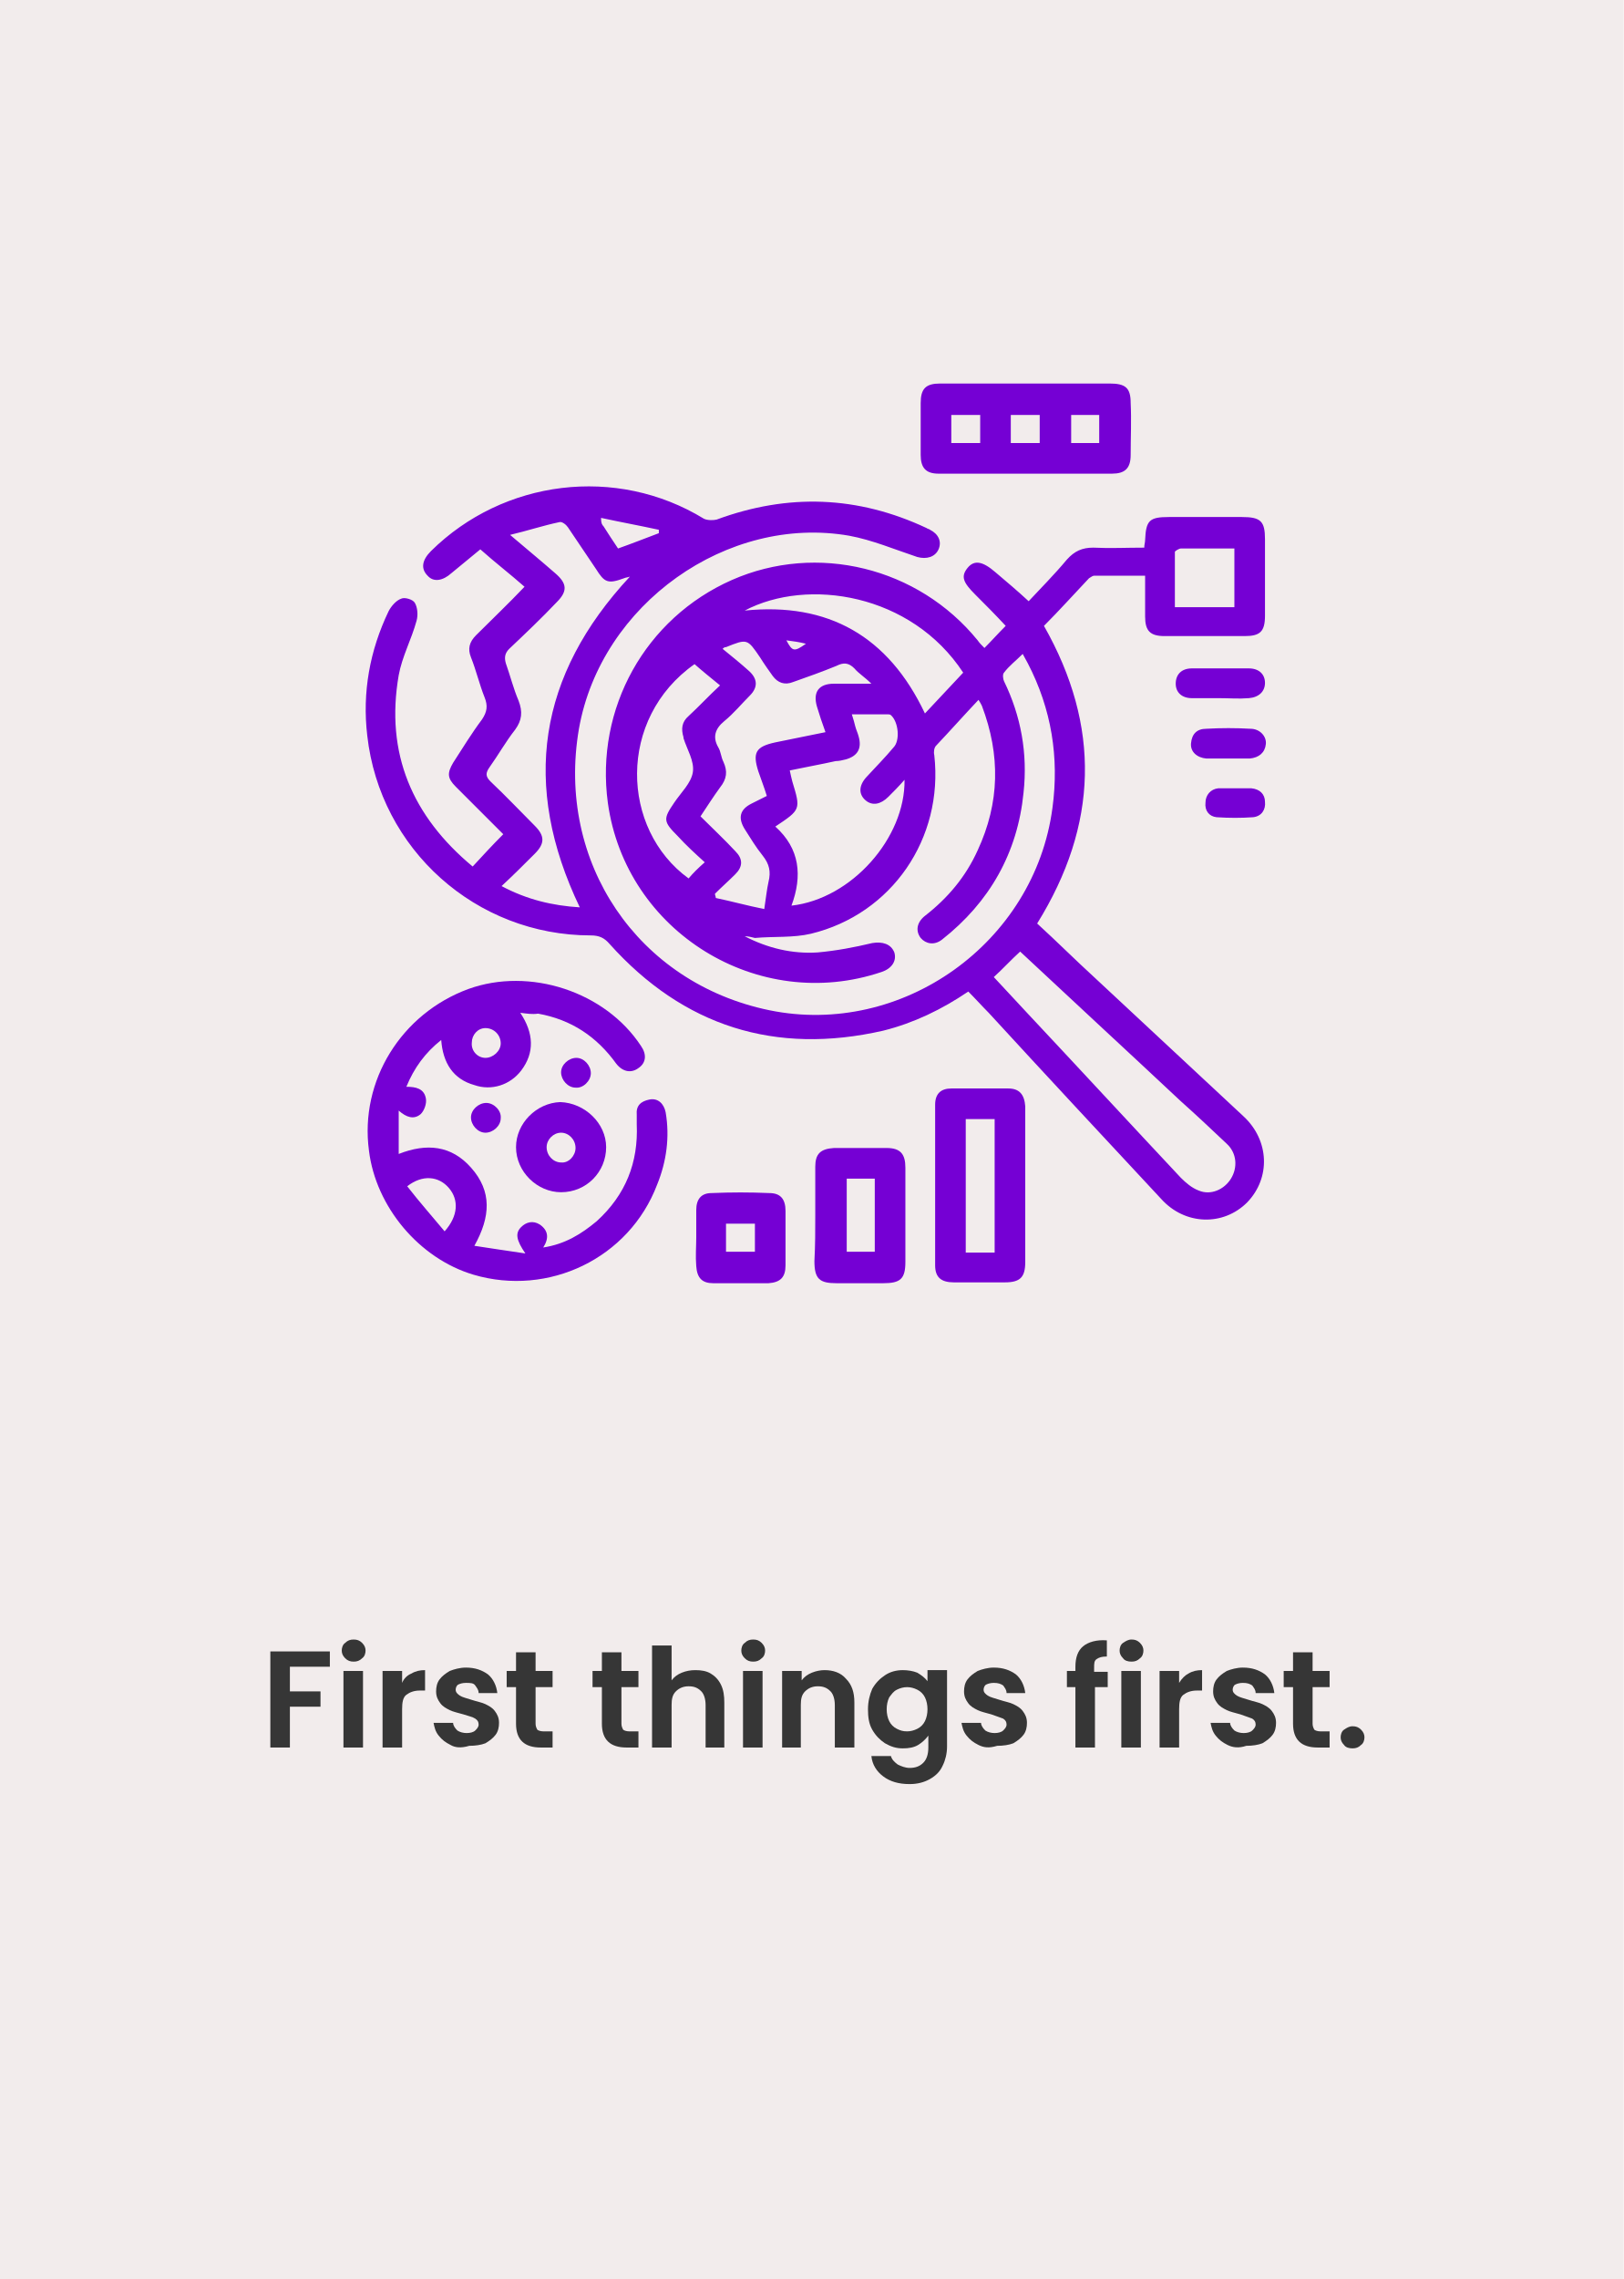
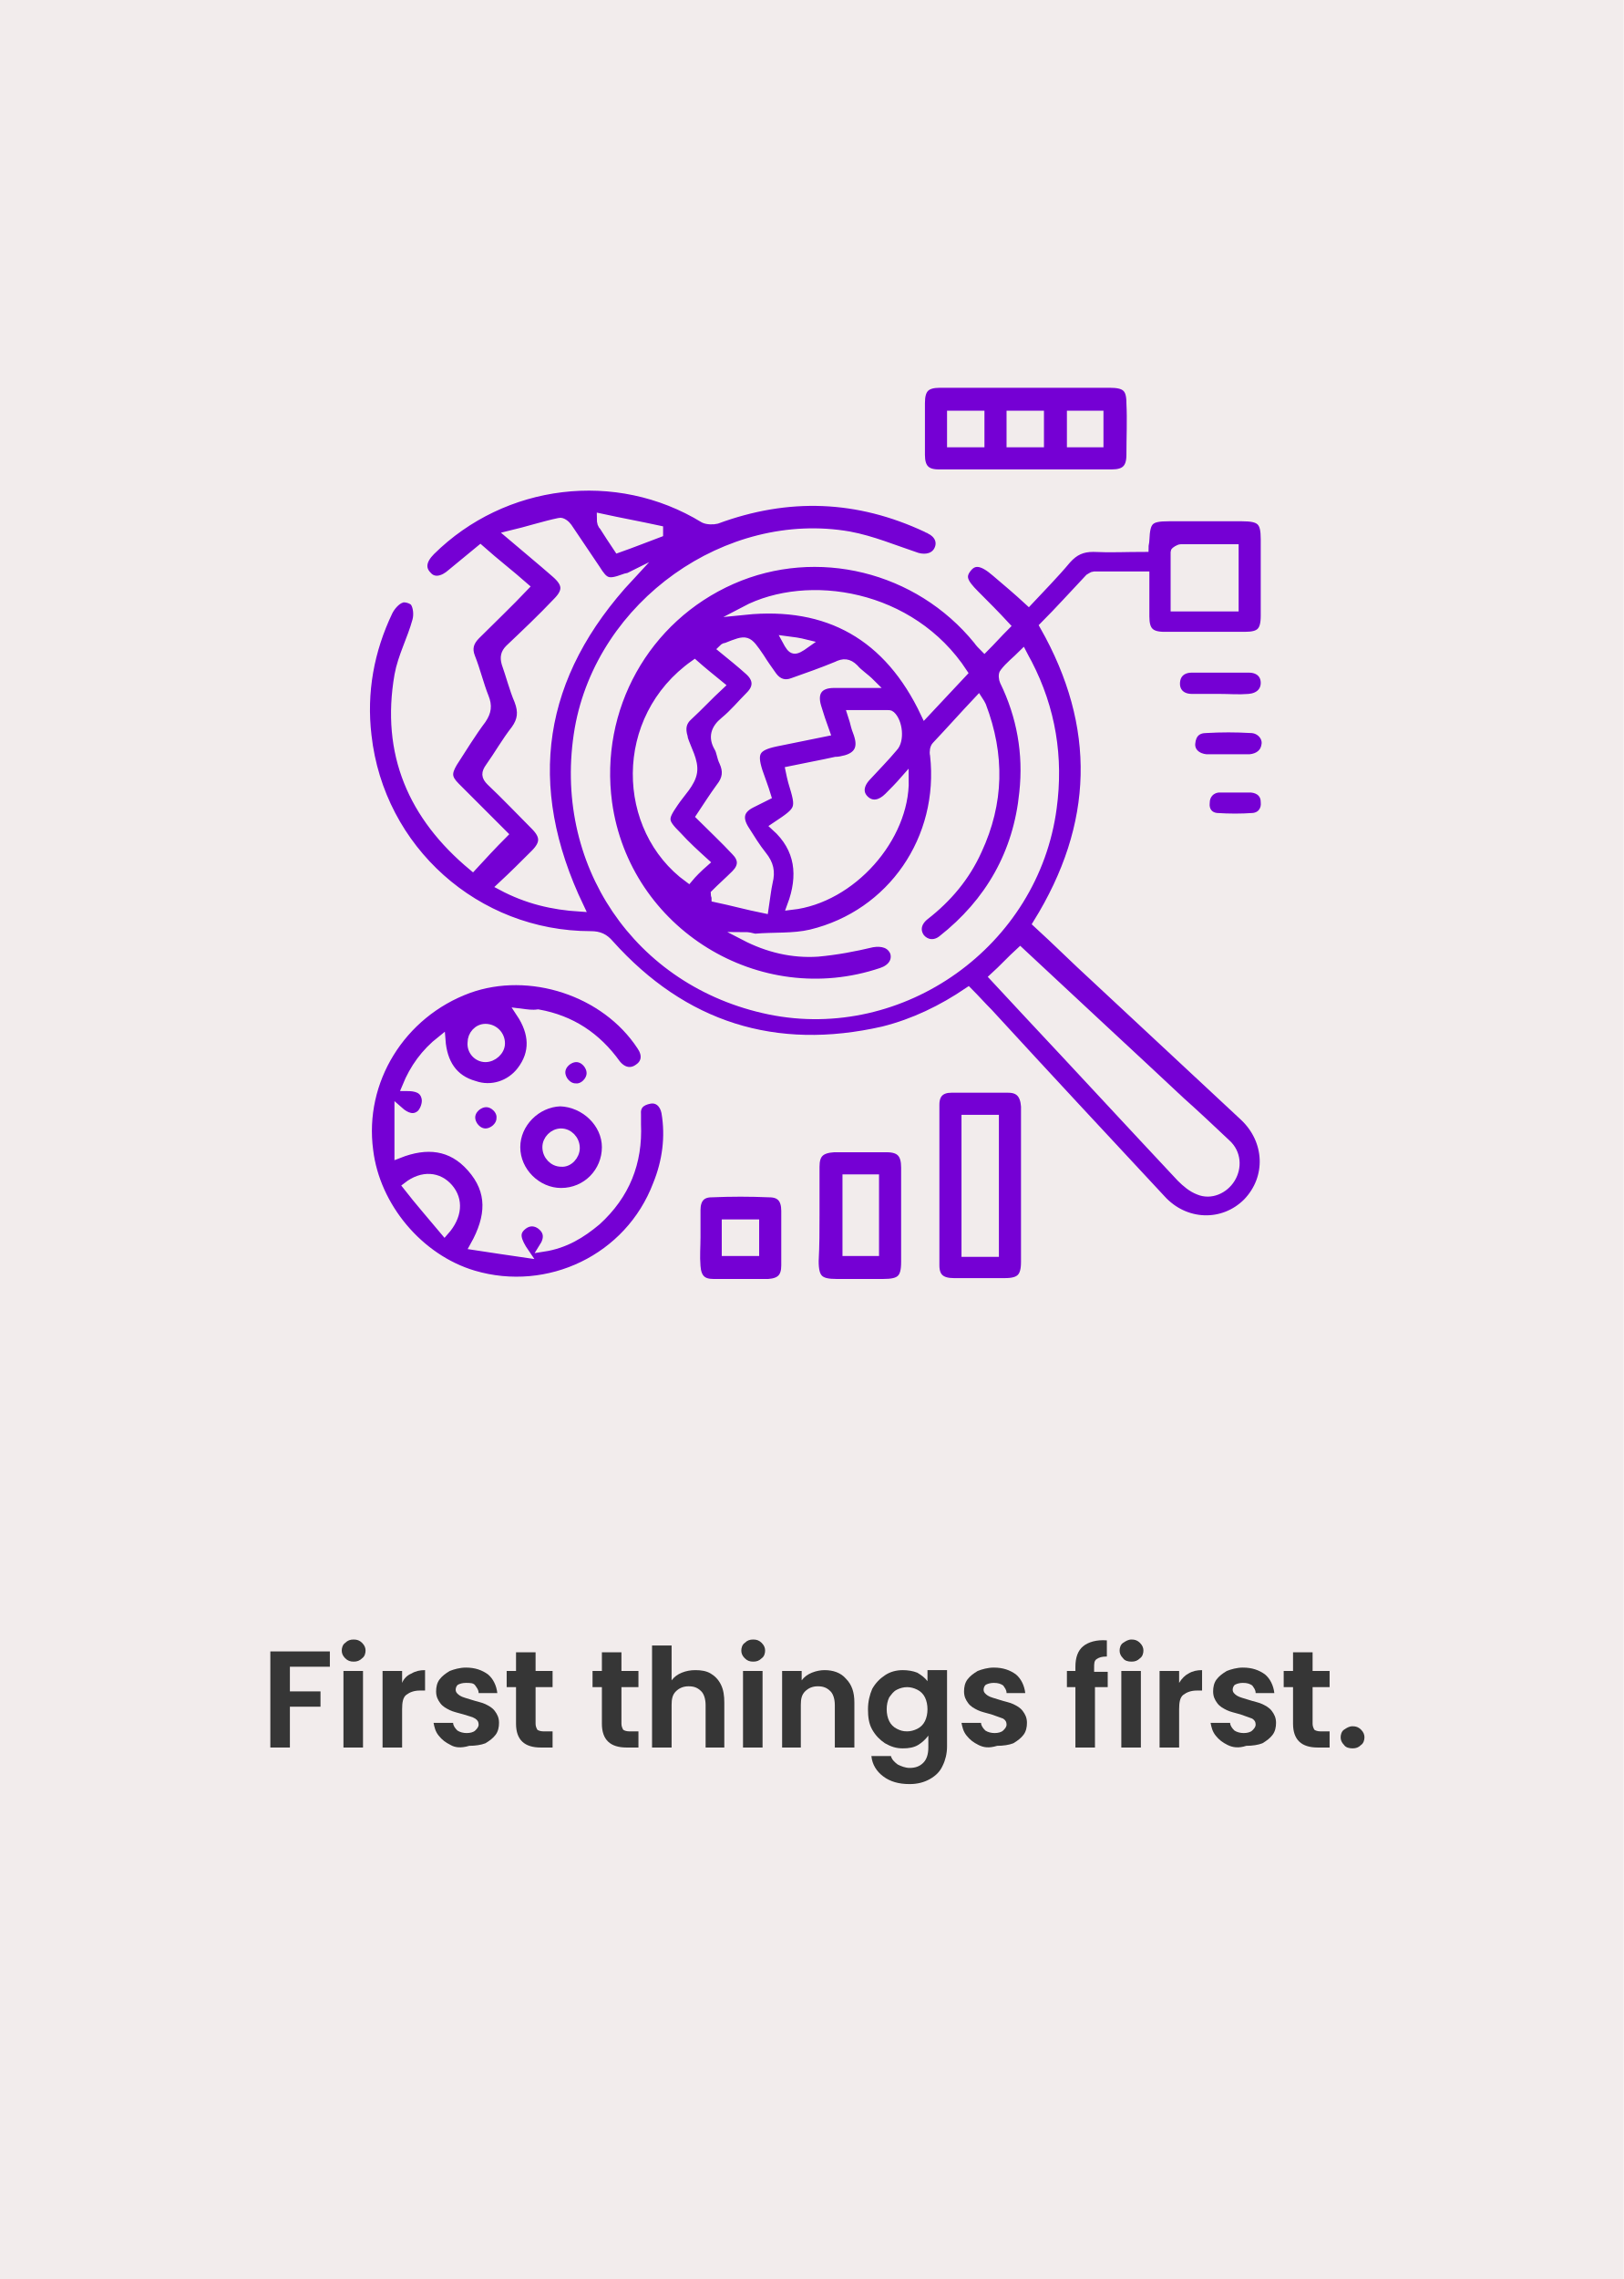
<svg xmlns="http://www.w3.org/2000/svg" version="1.1" baseProfile="tiny" id="Layer_1" x="0px" y="0px" width="191px" height="268px" viewBox="0 0 191 268" overflow="visible" xml:space="preserve">
  <rect fill="#F2ECEC" width="191" height="268" />
  <g>
    <path fill="#363636" d="M38.8,194.2v1.8h-4.7v2.9h3.6v1.8h-3.6v4.8h-2.3v-11.3H38.8z" />
    <path fill="#363636" d="M40.6,195c-0.3-0.3-0.4-0.6-0.4-0.9s0.1-0.7,0.4-0.9c0.3-0.3,0.6-0.4,1-0.4c0.4,0,0.7,0.1,1,0.4   c0.3,0.3,0.4,0.6,0.4,0.9s-0.1,0.7-0.4,0.9c-0.3,0.3-0.6,0.4-1,0.4C41.2,195.4,40.9,195.3,40.6,195z M42.7,196.5v9h-2.3v-9H42.7z" />
    <path fill="#363636" d="M48.4,196.8c0.5-0.3,1-0.4,1.6-0.4v2.4h-0.6c-0.7,0-1.2,0.2-1.6,0.5c-0.4,0.3-0.5,0.9-0.5,1.7v4.5H45v-9   h2.3v1.4C47.5,197.4,47.9,197,48.4,196.8z" />
    <path fill="#363636" d="M53,205.2c-0.6-0.3-1-0.6-1.4-1.1s-0.5-1-0.6-1.5h2.3c0,0.3,0.2,0.6,0.5,0.9c0.3,0.2,0.7,0.3,1.1,0.3   c0.4,0,0.8-0.1,1-0.3c0.2-0.2,0.4-0.4,0.4-0.7c0-0.3-0.1-0.5-0.4-0.7s-0.8-0.3-1.4-0.5c-0.7-0.2-1.2-0.3-1.6-0.5   c-0.4-0.2-0.8-0.4-1.1-0.8s-0.5-0.8-0.5-1.4c0-0.5,0.1-1,0.4-1.4c0.3-0.4,0.7-0.7,1.2-1c0.5-0.2,1.2-0.4,1.9-0.4   c1.1,0,1.9,0.3,2.6,0.8c0.6,0.5,1,1.3,1.1,2.2h-2.2c0-0.4-0.2-0.6-0.4-0.9s-0.6-0.3-1.1-0.3c-0.4,0-0.7,0.1-0.9,0.2   s-0.3,0.4-0.3,0.6c0,0.3,0.2,0.5,0.5,0.7c0.3,0.2,0.8,0.3,1.4,0.5c0.6,0.2,1.2,0.3,1.6,0.5c0.4,0.2,0.8,0.4,1.1,0.8   c0.3,0.4,0.5,0.8,0.5,1.4c0,0.5-0.1,1-0.4,1.4s-0.7,0.7-1.2,1c-0.5,0.2-1.2,0.3-1.9,0.3C54.2,205.6,53.5,205.5,53,205.2z" />
    <path fill="#363636" d="M63,198.4v4.3c0,0.3,0.1,0.5,0.2,0.7c0.1,0.1,0.4,0.2,0.7,0.2H65v1.9h-1.4c-1.9,0-2.9-0.9-2.9-2.8v-4.3   h-1.1v-1.9h1.1v-2.2H63v2.2h2v1.9H63z" />
    <path fill="#363636" d="M73.1,198.4v4.3c0,0.3,0.1,0.5,0.2,0.7c0.1,0.1,0.4,0.2,0.7,0.2h1.1v1.9h-1.4c-1.9,0-2.9-0.9-2.9-2.8v-4.3   h-1.1v-1.9h1.1v-2.2h2.3v2.2h2v1.9H73.1z" />
    <path fill="#363636" d="M83.6,196.8c0.5,0.3,0.9,0.7,1.2,1.3c0.3,0.6,0.4,1.3,0.4,2.1v5.3H83v-5c0-0.7-0.2-1.3-0.5-1.6   c-0.4-0.4-0.8-0.6-1.5-0.6c-0.6,0-1.1,0.2-1.5,0.6c-0.4,0.4-0.5,0.9-0.5,1.6v5h-2.3v-12H79v4.1c0.3-0.4,0.7-0.7,1.2-0.9   c0.5-0.2,1-0.3,1.6-0.3C82.5,196.4,83.1,196.5,83.6,196.8z" />
    <path fill="#363636" d="M87.6,195c-0.3-0.3-0.4-0.6-0.4-0.9s0.1-0.7,0.4-0.9c0.3-0.3,0.6-0.4,1-0.4c0.4,0,0.7,0.1,1,0.4   c0.3,0.3,0.4,0.6,0.4,0.9s-0.1,0.7-0.4,0.9c-0.3,0.3-0.6,0.4-1,0.4C88.2,195.4,87.9,195.3,87.6,195z M89.7,196.5v9h-2.3v-9H89.7z" />
    <path fill="#363636" d="M99.5,197.4c0.7,0.7,1,1.6,1,2.8v5.3h-2.3v-5c0-0.7-0.2-1.3-0.5-1.6c-0.4-0.4-0.8-0.6-1.5-0.6   c-0.6,0-1.1,0.2-1.5,0.6c-0.4,0.4-0.5,0.9-0.5,1.6v5H92v-9h2.3v1.1c0.3-0.4,0.7-0.7,1.2-0.9c0.5-0.2,1-0.3,1.5-0.3   C98,196.4,98.9,196.7,99.5,197.4z" />
    <path fill="#363636" d="M107.9,196.7c0.5,0.3,0.9,0.6,1.2,1v-1.3h2.3v9c0,0.8-0.2,1.6-0.5,2.2c-0.3,0.7-0.8,1.2-1.5,1.6   c-0.7,0.4-1.5,0.6-2.4,0.6c-1.3,0-2.3-0.3-3.1-0.9c-0.8-0.6-1.3-1.4-1.4-2.4h2.3c0.1,0.4,0.4,0.7,0.8,1c0.4,0.2,0.9,0.4,1.4,0.4   c0.7,0,1.2-0.2,1.6-0.6c0.4-0.4,0.6-1,0.6-1.8v-1.4c-0.3,0.4-0.7,0.8-1.2,1.1s-1.1,0.4-1.8,0.4c-0.8,0-1.4-0.2-2.1-0.6   c-0.6-0.4-1.1-0.9-1.5-1.6c-0.4-0.7-0.5-1.5-0.5-2.4c0-0.9,0.2-1.7,0.5-2.4c0.4-0.7,0.9-1.2,1.5-1.6s1.3-0.6,2.1-0.6   C106.8,196.4,107.4,196.5,107.9,196.7z M108.8,199.6c-0.2-0.4-0.5-0.7-0.9-0.9s-0.8-0.3-1.2-0.3c-0.4,0-0.8,0.1-1.2,0.3   s-0.6,0.5-0.9,0.9c-0.2,0.4-0.3,0.9-0.3,1.4s0.1,1,0.3,1.4c0.2,0.4,0.5,0.7,0.9,0.9c0.4,0.2,0.7,0.3,1.2,0.3c0.4,0,0.8-0.1,1.2-0.3   c0.4-0.2,0.7-0.5,0.9-0.9c0.2-0.4,0.3-0.9,0.3-1.4S109,200,108.8,199.6z" />
    <path fill="#363636" d="M115.1,205.2c-0.6-0.3-1-0.6-1.4-1.1s-0.5-1-0.6-1.5h2.3c0,0.3,0.2,0.6,0.5,0.9c0.3,0.2,0.7,0.3,1.1,0.3   c0.4,0,0.8-0.1,1-0.3c0.2-0.2,0.4-0.4,0.4-0.7c0-0.3-0.1-0.5-0.4-0.7c-0.3-0.1-0.8-0.3-1.4-0.5c-0.7-0.2-1.2-0.3-1.6-0.5   c-0.4-0.2-0.8-0.4-1.1-0.8s-0.5-0.8-0.5-1.4c0-0.5,0.1-1,0.4-1.4c0.3-0.4,0.7-0.7,1.2-1c0.5-0.2,1.2-0.4,1.9-0.4   c1.1,0,1.9,0.3,2.6,0.8c0.6,0.5,1,1.3,1.1,2.2h-2.2c0-0.4-0.2-0.6-0.4-0.9c-0.3-0.2-0.6-0.3-1.1-0.3c-0.4,0-0.7,0.1-0.9,0.2   s-0.3,0.4-0.3,0.6c0,0.3,0.2,0.5,0.5,0.7c0.3,0.2,0.8,0.3,1.4,0.5c0.6,0.2,1.2,0.3,1.6,0.5s0.8,0.4,1.1,0.8   c0.3,0.4,0.5,0.8,0.5,1.4c0,0.5-0.1,1-0.4,1.4c-0.3,0.4-0.7,0.7-1.2,1c-0.5,0.2-1.2,0.3-1.9,0.3   C116.3,205.6,115.7,205.5,115.1,205.2z" />
    <path fill="#363636" d="M130.4,198.4h-1.6v7.1h-2.3v-7.1h-1v-1.9h1V196c0-1.1,0.3-1.9,0.9-2.4c0.6-0.5,1.6-0.8,2.8-0.7v1.9   c-0.6,0-0.9,0.1-1.2,0.3s-0.3,0.5-0.3,1.1v0.4h1.6V198.4z" />
    <path fill="#363636" d="M132.1,195c-0.3-0.3-0.4-0.6-0.4-0.9s0.1-0.7,0.4-0.9s0.6-0.4,1-0.4s0.7,0.1,1,0.4s0.4,0.6,0.4,0.9   s-0.1,0.7-0.4,0.9c-0.3,0.3-0.6,0.4-1,0.4S132.3,195.3,132.1,195z M134.2,196.5v9h-2.3v-9H134.2z" />
    <path fill="#363636" d="M139.8,196.8c0.5-0.3,1-0.4,1.6-0.4v2.4h-0.6c-0.7,0-1.2,0.2-1.6,0.5c-0.4,0.3-0.5,0.9-0.5,1.7v4.5h-2.3v-9   h2.3v1.4C139,197.4,139.4,197,139.8,196.8z" />
    <path fill="#363636" d="M144.4,205.2c-0.6-0.3-1-0.6-1.4-1.1s-0.5-1-0.6-1.5h2.3c0,0.3,0.2,0.6,0.5,0.9c0.3,0.2,0.7,0.3,1.1,0.3   c0.4,0,0.8-0.1,1-0.3c0.2-0.2,0.4-0.4,0.4-0.7c0-0.3-0.1-0.5-0.4-0.7c-0.3-0.1-0.8-0.3-1.4-0.5c-0.7-0.2-1.2-0.3-1.6-0.5   c-0.4-0.2-0.8-0.4-1.1-0.8s-0.5-0.8-0.5-1.4c0-0.5,0.1-1,0.4-1.4c0.3-0.4,0.7-0.7,1.2-1c0.5-0.2,1.2-0.4,1.9-0.4   c1.1,0,1.9,0.3,2.6,0.8c0.6,0.5,1,1.3,1.1,2.2h-2.2c0-0.4-0.2-0.6-0.4-0.9c-0.3-0.2-0.6-0.3-1.1-0.3c-0.4,0-0.7,0.1-0.9,0.2   s-0.3,0.4-0.3,0.6c0,0.3,0.2,0.5,0.5,0.7c0.3,0.2,0.8,0.3,1.4,0.5c0.6,0.2,1.2,0.3,1.6,0.5s0.8,0.4,1.1,0.8   c0.3,0.4,0.5,0.8,0.5,1.4c0,0.5-0.1,1-0.4,1.4c-0.3,0.4-0.7,0.7-1.2,1c-0.5,0.2-1.2,0.3-1.9,0.3C145.7,205.6,145,205.5,144.4,205.2   z" />
    <path fill="#363636" d="M154.4,198.4v4.3c0,0.3,0.1,0.5,0.2,0.7c0.1,0.1,0.4,0.2,0.7,0.2h1.1v1.9H155c-1.9,0-2.9-0.9-2.9-2.8v-4.3   h-1.1v-1.9h1.1v-2.2h2.3v2.2h2v1.9H154.4z" />
    <path fill="#363636" d="M158.1,205.2c-0.3-0.3-0.4-0.6-0.4-0.9s0.1-0.7,0.4-0.9s0.6-0.4,1-0.4c0.4,0,0.7,0.1,1,0.4   c0.3,0.3,0.4,0.6,0.4,0.9s-0.1,0.7-0.4,0.9c-0.3,0.3-0.6,0.4-1,0.4C158.7,205.6,158.3,205.5,158.1,205.2z" />
  </g>
  <g id="YiSdbh_00000034088768583117125280000009384381628997820590_">
    <g>
-       <path fill="#7500D4" d="M87.6,110.1c2.7,1.4,5.6,2.1,8.6,1.9c2.2-0.2,4.3-0.6,6.4-1.1c1.2-0.2,2.2,0.1,2.6,1.1    c0.3,1-0.3,1.9-1.5,2.3c-14.5,4.9-30.1-4.7-32.2-19.9c-1.5-11.1,4.4-21.7,14.6-26.2c10-4.4,21.9-1.5,28.9,7.1    c0.2,0.3,0.5,0.6,0.8,0.9c0.8-0.8,1.6-1.7,2.5-2.6c-1.2-1.3-2.4-2.5-3.6-3.7c-1.4-1.4-1.7-2.1-0.9-3.1c0.8-1,1.8-0.8,3.3,0.5    c1.3,1.1,2.6,2.2,3.9,3.4c1.3-1.4,3-3.1,4.5-4.9c0.9-1,1.8-1.4,3.1-1.4c2,0.1,3.9,0,6,0c0-0.4,0.1-0.6,0.1-0.9    c0.1-2.3,0.5-2.7,2.8-2.7c2.9,0,5.7,0,8.6,0c2.2,0,2.7,0.5,2.7,2.6c0,3,0,6,0,9c0,1.9-0.6,2.4-2.4,2.4c-3.1,0-6.3,0-9.4,0    c-1.7,0-2.3-0.6-2.3-2.3c0-1.5,0-3.1,0-4.8c-2.1,0-4,0-6,0c-0.2,0-0.4,0.2-0.6,0.3c-1.8,1.9-3.5,3.8-5.3,5.6    c6.7,11.8,6.4,23.4-0.8,35c2.3,2.1,4.5,4.3,6.8,6.4c5.8,5.4,11.7,10.9,17.5,16.3c3,2.8,3.2,7.2,0.4,10.1    c-2.8,2.8-7.3,2.7-10.1-0.4c-6.8-7.3-13.6-14.6-20.3-21.9c-0.8-0.8-1.6-1.7-2.4-2.5c-3.1,2.1-6.4,3.7-10,4.6    c-12.7,2.9-23.5-0.5-32.2-10.2c-0.6-0.7-1.2-1-2.2-1c-13.5,0-24.8-10.1-26.3-23.5c-0.6-5.1,0.3-10,2.5-14.6    c0.3-0.6,0.9-1.3,1.5-1.5c0.4-0.2,1.4,0.1,1.6,0.5c0.3,0.5,0.4,1.4,0.2,2.1c-0.6,2.2-1.7,4.2-2.1,6.4c-1.6,9.2,1.6,16.6,8.7,22.5    c1.2-1.3,2.3-2.5,3.6-3.8c-0.8-0.8-1.7-1.7-2.7-2.7c-1-1-2-2-2.9-2.9c-1-1-1-1.6-0.3-2.8c1.1-1.7,2.2-3.5,3.4-5.1    c0.6-0.9,0.7-1.6,0.3-2.6c-0.6-1.5-1-3.2-1.6-4.7c-0.4-1-0.2-1.8,0.6-2.6c1.9-1.9,3.8-3.7,5.7-5.7c-1.7-1.5-3.4-2.8-5.2-4.4    c-1.1,0.9-2.3,1.9-3.4,2.8c-1,0.9-2.1,1.1-2.8,0.3c-0.8-0.8-0.7-1.8,0.4-2.9c8.5-8.4,21.8-10.1,32.1-3.8c0.4,0.2,1.1,0.2,1.5,0.1    c8.4-3.1,16.6-2.8,24.7,1c0.1,0.1,0.3,0.1,0.4,0.2c1,0.5,1.4,1.4,1,2.3c-0.4,0.9-1.4,1.2-2.5,0.9c-2.7-0.9-5.3-2-8-2.5    C85.6,60.5,70.7,71,68.1,85.7c-2.7,15.7,6.9,29.9,22.4,33.1c15.6,3.2,31.2-7.9,33.3-23.8c0.8-5.9-0.1-11.6-2.9-17    c-0.2-0.4-0.4-0.7-0.6-1.1c-0.8,0.8-1.6,1.4-2.2,2.2c-0.2,0.2-0.1,0.8,0,1c2,4.1,2.8,8.5,2.3,13.1c-0.7,7.1-4,12.9-9.6,17.3    c-0.9,0.7-1.9,0.5-2.5-0.2c-0.6-0.8-0.5-1.8,0.5-2.6c2.7-2.1,4.8-4.6,6.2-7.7c2.6-5.6,2.7-11.2,0.5-17c-0.1-0.2-0.2-0.4-0.4-0.7    c-1.7,1.8-3.3,3.6-5,5.4c-0.2,0.2-0.3,0.7-0.2,1.1c1.1,9.8-5,18.7-14.5,21c-2.1,0.5-4.4,0.3-6.6,0.5    C88.4,110.2,88,110.1,87.6,110.1z M74.1,67.8c-0.2,0.1-0.5,0.1-0.7,0.2c-1.9,0.7-2.3,0.5-3.3-1.1c-1.1-1.6-2.2-3.3-3.3-4.9    c-0.2-0.3-0.7-0.7-1-0.6c-1.9,0.4-3.7,1-5.8,1.5c2,1.7,3.7,3.1,5.3,4.5c1.4,1.2,1.5,2.1,0.2,3.4c-1.8,1.9-3.7,3.7-5.6,5.5    c-0.5,0.5-0.6,1-0.4,1.7c0.5,1.4,0.9,3,1.5,4.4c0.5,1.3,0.4,2.3-0.4,3.4c-1.1,1.4-2,3-3,4.4c-0.5,0.7-0.5,1.1,0.1,1.7    c1.8,1.7,3.5,3.5,5.2,5.2c1.2,1.2,1.2,2.1,0,3.3c-1.3,1.3-2.5,2.5-3.9,3.8c3,1.6,6,2.3,9.2,2.5C61.3,92.3,63.3,79.4,74.1,67.8z     M116.9,114.9c1.3,1.4,2.7,2.9,4,4.3c6,6.4,12,12.9,18,19.3c0.6,0.6,1.3,1.2,2.1,1.5c1.4,0.6,3-0.1,3.8-1.4c0.8-1.3,0.7-3-0.5-4.1    c-1.8-1.7-3.6-3.4-5.4-5c-6.3-5.9-12.7-11.8-18.9-17.6C118.9,112.9,118,113.9,116.9,114.9z M85,76.3c1.1,0.9,2.1,1.7,3.1,2.6    c1,0.9,1.1,1.9,0.1,2.9c-1,1-1.9,2.1-3,3c-1.1,0.9-1.4,1.9-0.7,3.1c0.3,0.5,0.3,1.1,0.6,1.7c0.5,1.1,0.4,2-0.4,3    c-0.8,1.1-1.5,2.2-2.3,3.4c1.4,1.4,2.8,2.7,4.1,4.1c0.9,0.9,0.9,1.8,0,2.7c-0.8,0.8-1.6,1.5-2.4,2.3c0,0.2,0.1,0.3,0.1,0.5    c1.9,0.4,3.7,0.9,5.7,1.3c0.2-1.3,0.3-2.3,0.5-3.2c0.3-1.2,0.1-2.1-0.7-3.1c-0.8-1-1.4-2-2.1-3.1c-0.8-1.3-0.6-2.3,0.8-3    c0.6-0.3,1.2-0.6,1.8-0.9c-0.3-1-0.7-2-1-2.9c-0.7-2.2-0.3-2.9,2-3.4c2-0.4,3.9-0.8,5.9-1.2c-0.4-1.1-0.7-2-1-3    c-0.5-1.7,0.2-2.7,2-2.7c1.3,0,2.7,0,4.4,0c-0.8-0.8-1.5-1.2-2-1.8c-0.7-0.7-1.3-0.7-2.1-0.3c-1.7,0.7-3.4,1.3-5.1,1.9    c-1,0.4-1.8,0.1-2.4-0.7c-0.5-0.7-1-1.4-1.5-2.2c-1.5-2.2-1.5-2.2-4-1.2C85.3,76.1,85.2,76.1,85,76.3z M106.4,91.7    c-0.7,0.8-1.3,1.4-1.9,2c-0.9,0.9-1.9,1.1-2.7,0.4c-0.8-0.7-0.8-1.7,0.1-2.7c1.1-1.2,2.2-2.3,3.2-3.5c0.8-0.8,0.6-3-0.3-3.8    c-0.1-0.1-0.3-0.1-0.4-0.1c-1.4,0-2.7,0-4.2,0c0.2,0.6,0.3,1,0.4,1.4c0.1,0.4,0.3,0.8,0.4,1.2c0.4,1.4-0.1,2.3-1.5,2.7    c-0.4,0.1-0.8,0.2-1.2,0.2c-1.8,0.4-3.5,0.7-5.4,1.1c0.1,0.5,0.2,0.9,0.3,1.3c1,3.3,1,3.3-2,5.3c2.9,2.6,3.2,5.8,1.9,9.3    C100.2,105.7,106.5,98.5,106.4,91.7z M82.9,101.4c-1.1-1-2.2-2-3.2-3.1c-1.7-1.7-1.7-2-0.4-3.9c0.8-1.2,2-2.3,2.2-3.6    c0.2-1.3-0.7-2.7-1.1-4c0,0,0-0.1,0-0.1c-0.3-1-0.2-1.8,0.6-2.5c1.2-1.1,2.4-2.4,3.7-3.6c-1.1-0.9-2.1-1.7-3-2.5    c-9.1,6.4-8.7,19.4-0.7,25.2C81.5,102.7,82.1,102.1,82.9,101.4z M108.8,83.9c1.5-1.6,3-3.2,4.5-4.8c-6.1-9.3-18.3-11.2-25.7-7.3    C97.4,70.8,104.5,74.8,108.8,83.9z M145.2,64.5c-2.2,0-4.2,0-6.3,0c-0.2,0-0.7,0.3-0.7,0.4c0,2.2,0,4.3,0,6.5c2.4,0,4.7,0,7,0    C145.2,69.2,145.2,67,145.2,64.5z M72.7,64.5c1.7-0.6,3.2-1.2,4.8-1.8c0-0.1,0-0.3,0-0.4c-2.3-0.5-4.5-0.9-6.8-1.4    c0,0.6,0.1,0.8,0.3,1C71.5,62.7,72.1,63.6,72.7,64.5z M92.5,75.3c0.7,1.3,0.9,1.4,2.3,0.4C94,75.5,93.3,75.4,92.5,75.3z" />
-       <path fill="#7500D4" d="M61.2,119.1c1.6,2.4,1.7,4.7,0.1,6.8c-1.3,1.7-3.5,2.4-5.5,1.7c-2.5-0.7-3.7-2.6-3.9-5.3    c-1.9,1.5-3.2,3.3-4.1,5.5c1.1,0,2.1,0.2,2.3,1.4c0.1,0.6-0.2,1.4-0.6,1.8c-0.8,0.7-1.7,0.4-2.6-0.4c0,1.8,0,3.4,0,5.1    c3.3-1.3,6.2-1,8.5,1.6c2.5,2.8,2.3,5.8,0.4,9.2c2,0.3,3.9,0.6,6,0.9c-1.1-1.6-1.2-2.4-0.5-3.1c0.6-0.6,1.4-0.8,2.2-0.3    c1,0.7,1.1,1.6,0.4,2.7c2.6-0.4,4.5-1.6,6.3-3.1c3.4-3.1,4.9-6.9,4.7-11.4c0-0.4,0-0.7,0-1.1c-0.1-1.1,0.5-1.6,1.5-1.8    c1-0.2,1.7,0.5,1.9,1.5c0.5,2.9,0.1,5.8-1,8.5c-3.3,8.7-12.8,13.2-21.6,10.6c-6.4-1.9-11.5-8-12.3-14.6c-1.1-8.2,3.8-16.1,11.7-19    c7.2-2.6,16.1,0.3,20.3,6.7c0.7,1,0.6,2-0.3,2.6c-0.8,0.6-1.8,0.5-2.6-0.5c-2.3-3.2-5.3-5.2-9.2-5.9    C62.6,119.3,62,119.2,61.2,119.1z M52.3,144.8c1.6-1.8,1.7-3.7,0.5-5.1c-1.2-1.4-3.1-1.6-4.9-0.2C49.3,141.3,50.8,143,52.3,144.8z     M57.1,124.4c0.9,0,1.8-0.8,1.8-1.7c0-1-0.8-1.8-1.8-1.8c-0.9,0-1.6,0.8-1.6,1.7C55.4,123.6,56.2,124.4,57.1,124.4z" />
-       <path fill="#7500D4" d="M120.7,45.1c3.3,0,6.5,0,9.8,0c1.9,0,2.5,0.5,2.5,2.3c0.1,2,0,4,0,6.1c0,1.6-0.7,2.2-2.2,2.2    c-6.8,0-13.6,0-20.4,0c-1.5,0-2.1-0.7-2.1-2.2c0-2,0-4,0-6.1c0-1.7,0.6-2.3,2.3-2.3C113.9,45.1,117.3,45.1,120.7,45.1z     M122.3,52.1c0-1.2,0-2.3,0-3.3c-1.2,0-2.3,0-3.4,0c0,1.2,0,2.2,0,3.3C120.1,52.1,121.1,52.1,122.3,52.1z M129.3,52.1    c0-1.2,0-2.2,0-3.3c-1.2,0-2.2,0-3.3,0c0,1.2,0,2.2,0,3.3C127.1,52.1,128.2,52.1,129.3,52.1z M115.3,48.8c-1.2,0-2.3,0-3.4,0    c0,1.2,0,2.2,0,3.3c1.2,0,2.3,0,3.4,0C115.3,50.9,115.3,49.9,115.3,48.8z" />
-       <path fill="#7500D4" d="M120.6,139.4c0,3,0,6,0,9c0,1.8-0.6,2.4-2.4,2.4c-2,0-4,0-6,0c-1.5,0-2.2-0.6-2.2-2c0-6.3,0-12.6,0-18.9    c0-1.3,0.7-1.9,1.9-1.9c2.2,0,4.4,0,6.7,0c1.3,0,1.9,0.7,2,2.1C120.6,133.2,120.6,136.3,120.6,139.4z M117,147.3    c0-5.3,0-10.5,0-15.7c-1.2,0-2.2,0-3.4,0c0,5.3,0,10.5,0,15.7C114.8,147.3,115.9,147.3,117,147.3z" />
-       <path fill="#7500D4" d="M95.9,142.9c0-1.9,0-3.8,0-5.7c0-1.5,0.6-2.1,2.2-2.2c2.1,0,4.1,0,6.2,0c1.6,0,2.2,0.7,2.2,2.3    c0,3.7,0,7.4,0,11.1c0,2-0.6,2.5-2.6,2.5c-1.8,0-3.6,0-5.5,0c-2,0-2.6-0.5-2.6-2.6C95.9,146.4,95.9,144.7,95.9,142.9z M99.6,138.6    c0,2.9,0,5.8,0,8.6c1.2,0,2.2,0,3.3,0c0-2.9,0-5.8,0-8.6C101.7,138.6,100.7,138.6,99.6,138.6z" />
-       <path fill="#7500D4" d="M81.9,145.5c0-1.1,0-2.1,0-3.2c0-1.3,0.6-2,1.8-2c2.3-0.1,4.5-0.1,6.8,0c1.3,0,1.9,0.7,1.9,2.1    c0,2.1,0,4.3,0,6.4c0,1.4-0.6,2-2,2.1c-2.2,0-4.4,0-6.5,0c-1.3,0-1.9-0.6-2-2C81.8,147.7,81.9,146.6,81.9,145.5z M85.4,143.9    c0,1.2,0,2.2,0,3.3c1.2,0,2.3,0,3.4,0c0-1.2,0-2.2,0-3.3C87.6,143.9,86.6,143.9,85.4,143.9z" />
-       <path fill="#7500D4" d="M71.3,134.9c0,2.9-2.3,5.3-5.3,5.3c-2.8,0-5.3-2.4-5.3-5.3c0-2.8,2.4-5.2,5.2-5.3    C68.8,129.7,71.3,132.1,71.3,134.9z M67.7,135c0-1-0.8-1.8-1.7-1.8c-0.9,0-1.7,0.8-1.7,1.7c0,1,0.8,1.8,1.7,1.8    C66.9,136.8,67.7,135.9,67.7,135z" />
-       <path fill="#7500D4" d="M143.4,82.1c-1.1,0-2.1,0-3.2,0c-1.2,0-1.9-0.7-1.9-1.7c0-1.1,0.7-1.8,1.9-1.8c2.2,0,4.4,0,6.7,0    c1.2,0,1.9,0.7,1.9,1.7c0,1-0.7,1.7-1.9,1.8C145.7,82.2,144.6,82.1,143.4,82.1z" />
-       <path fill="#7500D4" d="M144.4,89.2c-0.8,0-1.7,0-2.5,0c-1.1-0.1-1.9-0.8-1.8-1.8c0.1-1.1,0.7-1.7,1.8-1.7c1.7-0.1,3.5-0.1,5.2,0    c1.1,0,1.9,0.9,1.8,1.8c-0.1,1-0.8,1.6-1.9,1.7C146,89.2,145.2,89.2,144.4,89.2z" />
-       <path fill="#7500D4" d="M145.4,92.7c0.6,0,1.2,0,1.8,0c1,0.1,1.6,0.7,1.6,1.6c0.1,0.9-0.4,1.7-1.4,1.8c-1.4,0.1-2.8,0.1-4.3,0    c-0.9-0.1-1.4-0.8-1.3-1.7c0-0.9,0.6-1.6,1.5-1.7C144,92.7,144.7,92.7,145.4,92.7C145.4,92.7,145.4,92.7,145.4,92.7z" />
-       <path fill="#7500D4" d="M67.7,127.9c-0.9,0-1.7-0.9-1.7-1.8c0-0.9,0.9-1.7,1.8-1.7c0.9,0,1.7,0.9,1.7,1.8    C69.5,127.1,68.6,128,67.7,127.9z" />
-       <path fill="#7500D4" d="M58.9,131.5c0,0.9-0.9,1.7-1.8,1.7c-0.9,0-1.7-0.9-1.7-1.8c0-0.9,0.9-1.7,1.8-1.7    C58.1,129.7,59,130.6,58.9,131.5z" />
+       <path fill="#7500D4" stroke="#F2ECEC" stroke-miterlimit="10" d="M87.6,110.1c2.7,1.4,5.6,2.1,8.6,1.9c2.2-0.2,4.3-0.6,6.4-1.1    c1.2-0.2,2.2,0.1,2.6,1.1c0.3,1-0.3,1.9-1.5,2.3c-14.5,4.9-30.1-4.7-32.2-19.9c-1.5-11.1,4.4-21.7,14.6-26.2    c10-4.4,21.9-1.5,28.9,7.1c0.2,0.3,0.5,0.6,0.8,0.9c0.8-0.8,1.6-1.7,2.5-2.6c-1.2-1.3-2.4-2.5-3.6-3.7c-1.4-1.4-1.7-2.1-0.9-3.1    c0.8-1,1.8-0.8,3.3,0.5c1.3,1.1,2.6,2.2,3.9,3.4c1.3-1.4,3-3.1,4.5-4.9c0.9-1,1.8-1.4,3.1-1.4c2,0.1,3.9,0,6,0    c0-0.4,0.1-0.6,0.1-0.9c0.1-2.3,0.5-2.7,2.8-2.7c2.9,0,5.7,0,8.6,0c2.2,0,2.7,0.5,2.7,2.6c0,3,0,6,0,9c0,1.9-0.6,2.4-2.4,2.4    c-3.1,0-6.3,0-9.4,0c-1.7,0-2.3-0.6-2.3-2.3c0-1.5,0-3.1,0-4.8c-2.1,0-4,0-6,0c-0.2,0-0.4,0.2-0.6,0.3c-1.8,1.9-3.5,3.8-5.3,5.6    c6.7,11.8,6.4,23.4-0.8,35c2.3,2.1,4.5,4.3,6.8,6.4c5.8,5.4,11.7,10.9,17.5,16.3c3,2.8,3.2,7.2,0.4,10.1    c-2.8,2.8-7.3,2.7-10.1-0.4c-6.8-7.3-13.6-14.6-20.3-21.9c-0.8-0.8-1.6-1.7-2.4-2.5c-3.1,2.1-6.4,3.7-10,4.6    c-12.7,2.9-23.5-0.5-32.2-10.2c-0.6-0.7-1.2-1-2.2-1c-13.5,0-24.8-10.1-26.3-23.5c-0.6-5.1,0.3-10,2.5-14.6    c0.3-0.6,0.9-1.3,1.5-1.5c0.4-0.2,1.4,0.1,1.6,0.5c0.3,0.5,0.4,1.4,0.2,2.1c-0.6,2.2-1.7,4.2-2.1,6.4c-1.6,9.2,1.6,16.6,8.7,22.5    c1.2-1.3,2.3-2.5,3.6-3.8c-0.8-0.8-1.7-1.7-2.7-2.7c-1-1-2-2-2.9-2.9c-1-1-1-1.6-0.3-2.8c1.1-1.7,2.2-3.5,3.4-5.1    c0.6-0.9,0.7-1.6,0.3-2.6c-0.6-1.5-1-3.2-1.6-4.7c-0.4-1-0.2-1.8,0.6-2.6c1.9-1.9,3.8-3.7,5.7-5.7c-1.7-1.5-3.4-2.8-5.2-4.4    c-1.1,0.9-2.3,1.9-3.4,2.8c-1,0.9-2.1,1.1-2.8,0.3c-0.8-0.8-0.7-1.8,0.4-2.9c8.5-8.4,21.8-10.1,32.1-3.8c0.4,0.2,1.1,0.2,1.5,0.1    c8.4-3.1,16.6-2.8,24.7,1c0.1,0.1,0.3,0.1,0.4,0.2c1,0.5,1.4,1.4,1,2.3c-0.4,0.9-1.4,1.2-2.5,0.9c-2.7-0.9-5.3-2-8-2.5    C85.6,60.5,70.7,71,68.1,85.7c-2.7,15.7,6.9,29.9,22.4,33.1c15.6,3.2,31.2-7.9,33.3-23.8c0.8-5.9-0.1-11.6-2.9-17    c-0.2-0.4-0.4-0.7-0.6-1.1c-0.8,0.8-1.6,1.4-2.2,2.2c-0.2,0.2-0.1,0.8,0,1c2,4.1,2.8,8.5,2.3,13.1c-0.7,7.1-4,12.9-9.6,17.3    c-0.9,0.7-1.9,0.5-2.5-0.2c-0.6-0.8-0.5-1.8,0.5-2.6c2.7-2.1,4.8-4.6,6.2-7.7c2.6-5.6,2.7-11.2,0.5-17c-0.1-0.2-0.2-0.4-0.4-0.7    c-1.7,1.8-3.3,3.6-5,5.4c-0.2,0.2-0.3,0.7-0.2,1.1c1.1,9.8-5,18.7-14.5,21c-2.1,0.5-4.4,0.3-6.6,0.5    C88.4,110.2,88,110.1,87.6,110.1z M74.1,67.8c-0.2,0.1-0.5,0.1-0.7,0.2c-1.9,0.7-2.3,0.5-3.3-1.1c-1.1-1.6-2.2-3.3-3.3-4.9    c-0.2-0.3-0.7-0.7-1-0.6c-1.9,0.4-3.7,1-5.8,1.5c2,1.7,3.7,3.1,5.3,4.5c1.4,1.2,1.5,2.1,0.2,3.4c-1.8,1.9-3.7,3.7-5.6,5.5    c-0.5,0.5-0.6,1-0.4,1.7c0.5,1.4,0.9,3,1.5,4.4c0.5,1.3,0.4,2.3-0.4,3.4c-1.1,1.4-2,3-3,4.4c-0.5,0.7-0.5,1.1,0.1,1.7    c1.8,1.7,3.5,3.5,5.2,5.2c1.2,1.2,1.2,2.1,0,3.3c-1.3,1.3-2.5,2.5-3.9,3.8c3,1.6,6,2.3,9.2,2.5C61.3,92.3,63.3,79.4,74.1,67.8z     M116.9,114.9c1.3,1.4,2.7,2.9,4,4.3c6,6.4,12,12.9,18,19.3c0.6,0.6,1.3,1.2,2.1,1.5c1.4,0.6,3-0.1,3.8-1.4c0.8-1.3,0.7-3-0.5-4.1    c-1.8-1.7-3.6-3.4-5.4-5c-6.3-5.9-12.7-11.8-18.9-17.6C118.9,112.9,118,113.9,116.9,114.9z M85,76.3c1.1,0.9,2.1,1.7,3.1,2.6    c1,0.9,1.1,1.9,0.1,2.9c-1,1-1.9,2.1-3,3c-1.1,0.9-1.4,1.9-0.7,3.1c0.3,0.5,0.3,1.1,0.6,1.7c0.5,1.1,0.4,2-0.4,3    c-0.8,1.1-1.5,2.2-2.3,3.4c1.4,1.4,2.8,2.7,4.1,4.1c0.9,0.9,0.9,1.8,0,2.7c-0.8,0.8-1.6,1.5-2.4,2.3c0,0.2,0.1,0.3,0.1,0.5    c1.9,0.4,3.7,0.9,5.7,1.3c0.2-1.3,0.3-2.3,0.5-3.2c0.3-1.2,0.1-2.1-0.7-3.1c-0.8-1-1.4-2-2.1-3.1c-0.8-1.3-0.6-2.3,0.8-3    c0.6-0.3,1.2-0.6,1.8-0.9c-0.3-1-0.7-2-1-2.9c-0.7-2.2-0.3-2.9,2-3.4c2-0.4,3.9-0.8,5.9-1.2c-0.4-1.1-0.7-2-1-3    c-0.5-1.7,0.2-2.7,2-2.7c1.3,0,2.7,0,4.4,0c-0.8-0.8-1.5-1.2-2-1.8c-0.7-0.7-1.3-0.7-2.1-0.3c-1.7,0.7-3.4,1.3-5.1,1.9    c-1,0.4-1.8,0.1-2.4-0.7c-0.5-0.7-1-1.4-1.5-2.2c-1.5-2.2-1.5-2.2-4-1.2C85.3,76.1,85.2,76.1,85,76.3z M106.4,91.7    c-0.7,0.8-1.3,1.4-1.9,2c-0.9,0.9-1.9,1.1-2.7,0.4c-0.8-0.7-0.8-1.7,0.1-2.7c1.1-1.2,2.2-2.3,3.2-3.5c0.8-0.8,0.6-3-0.3-3.8    c-0.1-0.1-0.3-0.1-0.4-0.1c-1.4,0-2.7,0-4.2,0c0.2,0.6,0.3,1,0.4,1.4c0.1,0.4,0.3,0.8,0.4,1.2c0.4,1.4-0.1,2.3-1.5,2.7    c-0.4,0.1-0.8,0.2-1.2,0.2c-1.8,0.4-3.5,0.7-5.4,1.1c0.1,0.5,0.2,0.9,0.3,1.3c1,3.3,1,3.3-2,5.3c2.9,2.6,3.2,5.8,1.9,9.3    C100.2,105.7,106.5,98.5,106.4,91.7z M82.9,101.4c-1.1-1-2.2-2-3.2-3.1c-1.7-1.7-1.7-2-0.4-3.9c0.8-1.2,2-2.3,2.2-3.6    c0.2-1.3-0.7-2.7-1.1-4c0,0,0-0.1,0-0.1c-0.3-1-0.2-1.8,0.6-2.5c1.2-1.1,2.4-2.4,3.7-3.6c-1.1-0.9-2.1-1.7-3-2.5    c-9.1,6.4-8.7,19.4-0.7,25.2C81.5,102.7,82.1,102.1,82.9,101.4z M108.8,83.9c1.5-1.6,3-3.2,4.5-4.8c-6.1-9.3-18.3-11.2-25.7-7.3    C97.4,70.8,104.5,74.8,108.8,83.9z M145.2,64.5c-2.2,0-4.2,0-6.3,0c-0.2,0-0.7,0.3-0.7,0.4c0,2.2,0,4.3,0,6.5c2.4,0,4.7,0,7,0    C145.2,69.2,145.2,67,145.2,64.5z M72.7,64.5c1.7-0.6,3.2-1.2,4.8-1.8c0-0.1,0-0.3,0-0.4c-2.3-0.5-4.5-0.9-6.8-1.4    c0,0.6,0.1,0.8,0.3,1C71.5,62.7,72.1,63.6,72.7,64.5z M92.5,75.3c0.7,1.3,0.9,1.4,2.3,0.4C94,75.5,93.3,75.4,92.5,75.3z" />
+       <path fill="#7500D4" stroke="#F2ECEC" stroke-miterlimit="10" d="M61.2,119.1c1.6,2.4,1.7,4.7,0.1,6.8c-1.3,1.7-3.5,2.4-5.5,1.7    c-2.5-0.7-3.7-2.6-3.9-5.3c-1.9,1.5-3.2,3.3-4.1,5.5c1.1,0,2.1,0.2,2.3,1.4c0.1,0.6-0.2,1.4-0.6,1.8c-0.8,0.7-1.7,0.4-2.6-0.4    c0,1.8,0,3.4,0,5.1c3.3-1.3,6.2-1,8.5,1.6c2.5,2.8,2.3,5.8,0.4,9.2c2,0.3,3.9,0.6,6,0.9c-1.1-1.6-1.2-2.4-0.5-3.1    c0.6-0.6,1.4-0.8,2.2-0.3c1,0.7,1.1,1.6,0.4,2.7c2.6-0.4,4.5-1.6,6.3-3.1c3.4-3.1,4.9-6.9,4.7-11.4c0-0.4,0-0.7,0-1.1    c-0.1-1.1,0.5-1.6,1.5-1.8c1-0.2,1.7,0.5,1.9,1.5c0.5,2.9,0.1,5.8-1,8.5c-3.3,8.7-12.8,13.2-21.6,10.6c-6.4-1.9-11.5-8-12.3-14.6    c-1.1-8.2,3.8-16.1,11.7-19c7.2-2.6,16.1,0.3,20.3,6.7c0.7,1,0.6,2-0.3,2.6c-0.8,0.6-1.8,0.5-2.6-0.5c-2.3-3.2-5.3-5.2-9.2-5.9    C62.6,119.3,62,119.2,61.2,119.1z M52.3,144.8c1.6-1.8,1.7-3.7,0.5-5.1c-1.2-1.4-3.1-1.6-4.9-0.2C49.3,141.3,50.8,143,52.3,144.8z     M57.1,124.4c0.9,0,1.8-0.8,1.8-1.7c0-1-0.8-1.8-1.8-1.8c-0.9,0-1.6,0.8-1.6,1.7C55.4,123.6,56.2,124.4,57.1,124.4z" />
+       <path fill="#7500D4" stroke="#F2ECEC" stroke-miterlimit="10" d="M120.7,45.1c3.3,0,6.5,0,9.8,0c1.9,0,2.5,0.5,2.5,2.3    c0.1,2,0,4,0,6.1c0,1.6-0.7,2.2-2.2,2.2c-6.8,0-13.6,0-20.4,0c-1.5,0-2.1-0.7-2.1-2.2c0-2,0-4,0-6.1c0-1.7,0.6-2.3,2.3-2.3    C113.9,45.1,117.3,45.1,120.7,45.1z M122.3,52.1c0-1.2,0-2.3,0-3.3c-1.2,0-2.3,0-3.4,0c0,1.2,0,2.2,0,3.3    C120.1,52.1,121.1,52.1,122.3,52.1z M129.3,52.1c0-1.2,0-2.2,0-3.3c-1.2,0-2.2,0-3.3,0c0,1.2,0,2.2,0,3.3    C127.1,52.1,128.2,52.1,129.3,52.1z M115.3,48.8c-1.2,0-2.3,0-3.4,0c0,1.2,0,2.2,0,3.3c1.2,0,2.3,0,3.4,0    C115.3,50.9,115.3,49.9,115.3,48.8z" />
+       <path fill="#7500D4" stroke="#F2ECEC" stroke-miterlimit="10" d="M120.6,139.4c0,3,0,6,0,9c0,1.8-0.6,2.4-2.4,2.4c-2,0-4,0-6,0    c-1.5,0-2.2-0.6-2.2-2c0-6.3,0-12.6,0-18.9c0-1.3,0.7-1.9,1.9-1.9c2.2,0,4.4,0,6.7,0c1.3,0,1.9,0.7,2,2.1    C120.6,133.2,120.6,136.3,120.6,139.4z M117,147.3c0-5.3,0-10.5,0-15.7c-1.2,0-2.2,0-3.4,0c0,5.3,0,10.5,0,15.7    C114.8,147.3,115.9,147.3,117,147.3z" />
+       <path fill="#7500D4" stroke="#F2ECEC" stroke-miterlimit="10" d="M95.9,142.9c0-1.9,0-3.8,0-5.7c0-1.5,0.6-2.1,2.2-2.2    c2.1,0,4.1,0,6.2,0c1.6,0,2.2,0.7,2.2,2.3c0,3.7,0,7.4,0,11.1c0,2-0.6,2.5-2.6,2.5c-1.8,0-3.6,0-5.5,0c-2,0-2.6-0.5-2.6-2.6    C95.9,146.4,95.9,144.7,95.9,142.9z M99.6,138.6c0,2.9,0,5.8,0,8.6c1.2,0,2.2,0,3.3,0c0-2.9,0-5.8,0-8.6    C101.7,138.6,100.7,138.6,99.6,138.6z" />
+       <path fill="#7500D4" stroke="#F2ECEC" stroke-miterlimit="10" d="M81.9,145.5c0-1.1,0-2.1,0-3.2c0-1.3,0.6-2,1.8-2    c2.3-0.1,4.5-0.1,6.8,0c1.3,0,1.9,0.7,1.9,2.1c0,2.1,0,4.3,0,6.4c0,1.4-0.6,2-2,2.1c-2.2,0-4.4,0-6.5,0c-1.3,0-1.9-0.6-2-2    C81.8,147.7,81.9,146.6,81.9,145.5z M85.4,143.9c0,1.2,0,2.2,0,3.3c1.2,0,2.3,0,3.4,0c0-1.2,0-2.2,0-3.3    C87.6,143.9,86.6,143.9,85.4,143.9z" />
+       <path fill="#7500D4" stroke="#F2ECEC" stroke-miterlimit="10" d="M71.3,134.9c0,2.9-2.3,5.3-5.3,5.3c-2.8,0-5.3-2.4-5.3-5.3    c0-2.8,2.4-5.2,5.2-5.3C68.8,129.7,71.3,132.1,71.3,134.9z M67.7,135c0-1-0.8-1.8-1.7-1.8c-0.9,0-1.7,0.8-1.7,1.7    c0,1,0.8,1.8,1.7,1.8C66.9,136.8,67.7,135.9,67.7,135z" />
+       <path fill="#7500D4" stroke="#F2ECEC" stroke-miterlimit="10" d="M143.4,82.1c-1.1,0-2.1,0-3.2,0c-1.2,0-1.9-0.7-1.9-1.7    c0-1.1,0.7-1.8,1.9-1.8c2.2,0,4.4,0,6.7,0c1.2,0,1.9,0.7,1.9,1.7c0,1-0.7,1.7-1.9,1.8C145.7,82.2,144.6,82.1,143.4,82.1z" />
+       <path fill="#7500D4" stroke="#F2ECEC" stroke-miterlimit="10" d="M144.4,89.2c-0.8,0-1.7,0-2.5,0c-1.1-0.1-1.9-0.8-1.8-1.8    c0.1-1.1,0.7-1.7,1.8-1.7c1.7-0.1,3.5-0.1,5.2,0c1.1,0,1.9,0.9,1.8,1.8c-0.1,1-0.8,1.6-1.9,1.7C146,89.2,145.2,89.2,144.4,89.2z" />
+       <path fill="#7500D4" stroke="#F2ECEC" stroke-miterlimit="10" d="M145.4,92.7c0.6,0,1.2,0,1.8,0c1,0.1,1.6,0.7,1.6,1.6    c0.1,0.9-0.4,1.7-1.4,1.8c-1.4,0.1-2.8,0.1-4.3,0c-0.9-0.1-1.4-0.8-1.3-1.7c0-0.9,0.6-1.6,1.5-1.7C144,92.7,144.7,92.7,145.4,92.7    C145.4,92.7,145.4,92.7,145.4,92.7z" />
+       <path fill="#7500D4" stroke="#F2ECEC" stroke-miterlimit="10" d="M67.7,127.9c-0.9,0-1.7-0.9-1.7-1.8c0-0.9,0.9-1.7,1.8-1.7    c0.9,0,1.7,0.9,1.7,1.8C69.5,127.1,68.6,128,67.7,127.9z" />
+       <path fill="#7500D4" stroke="#F2ECEC" stroke-miterlimit="10" d="M58.9,131.5c0,0.9-0.9,1.7-1.8,1.7c-0.9,0-1.7-0.9-1.7-1.8    c0-0.9,0.9-1.7,1.8-1.7C58.1,129.7,59,130.6,58.9,131.5z" />
    </g>
  </g>
</svg>
